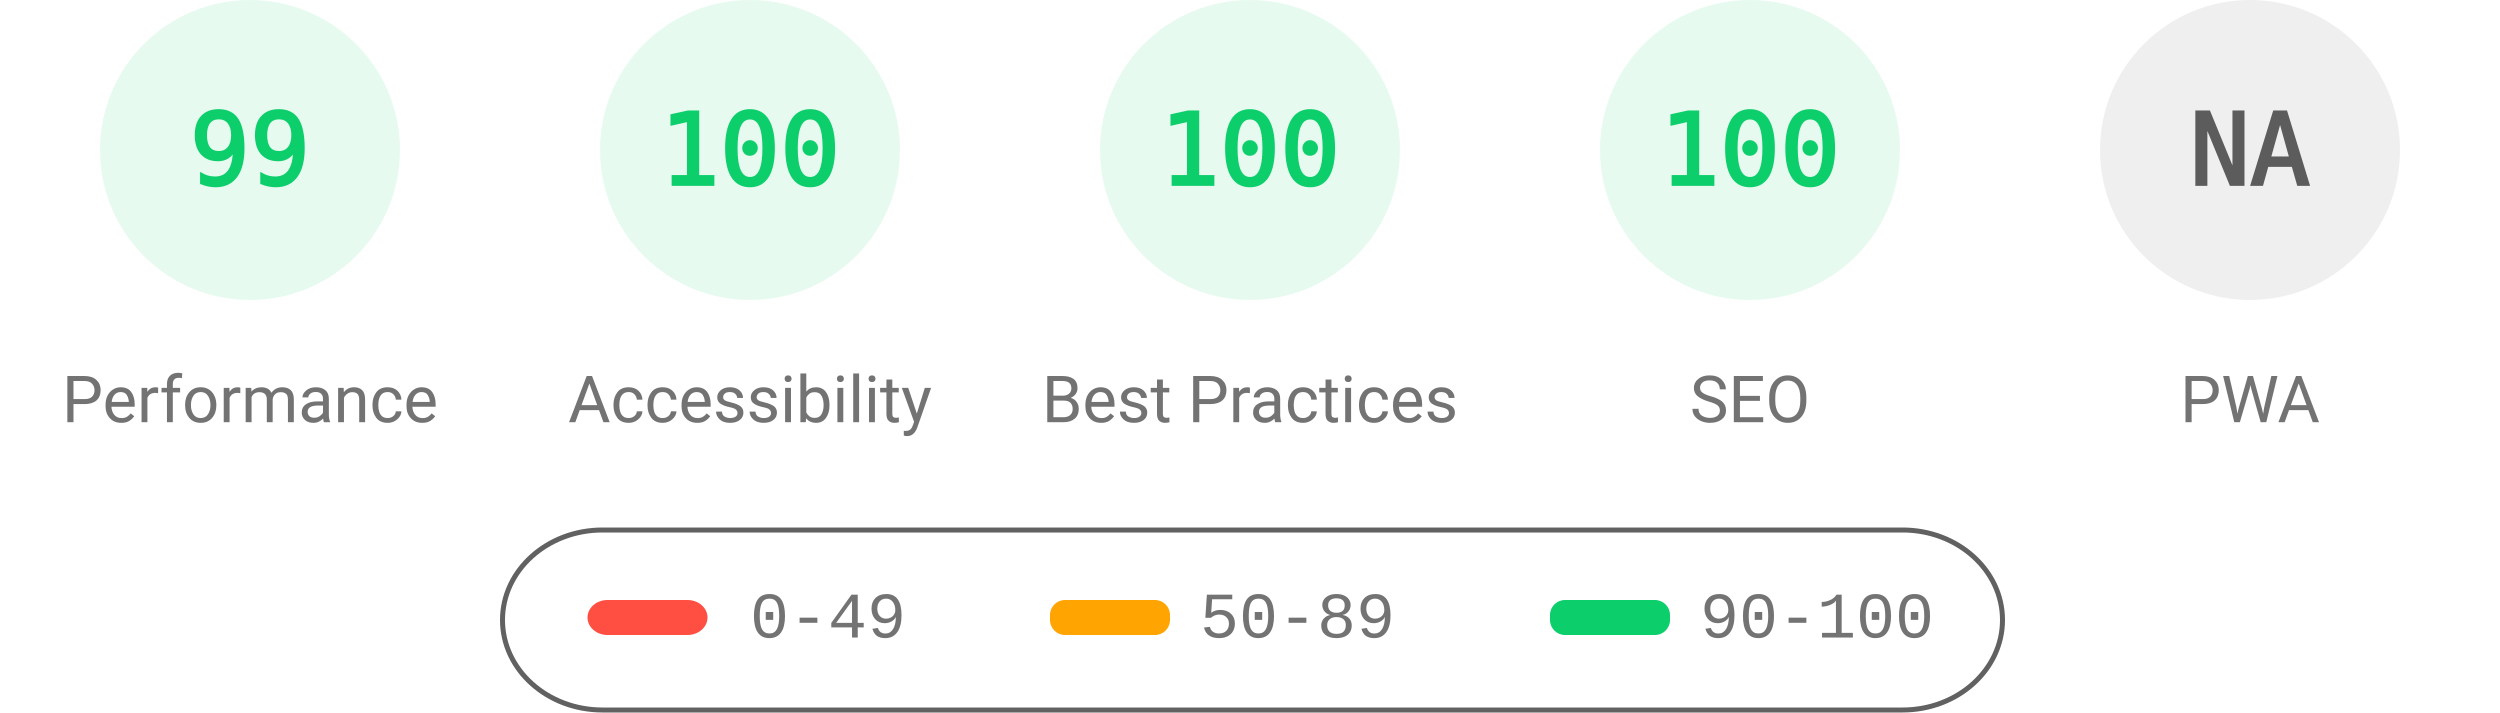
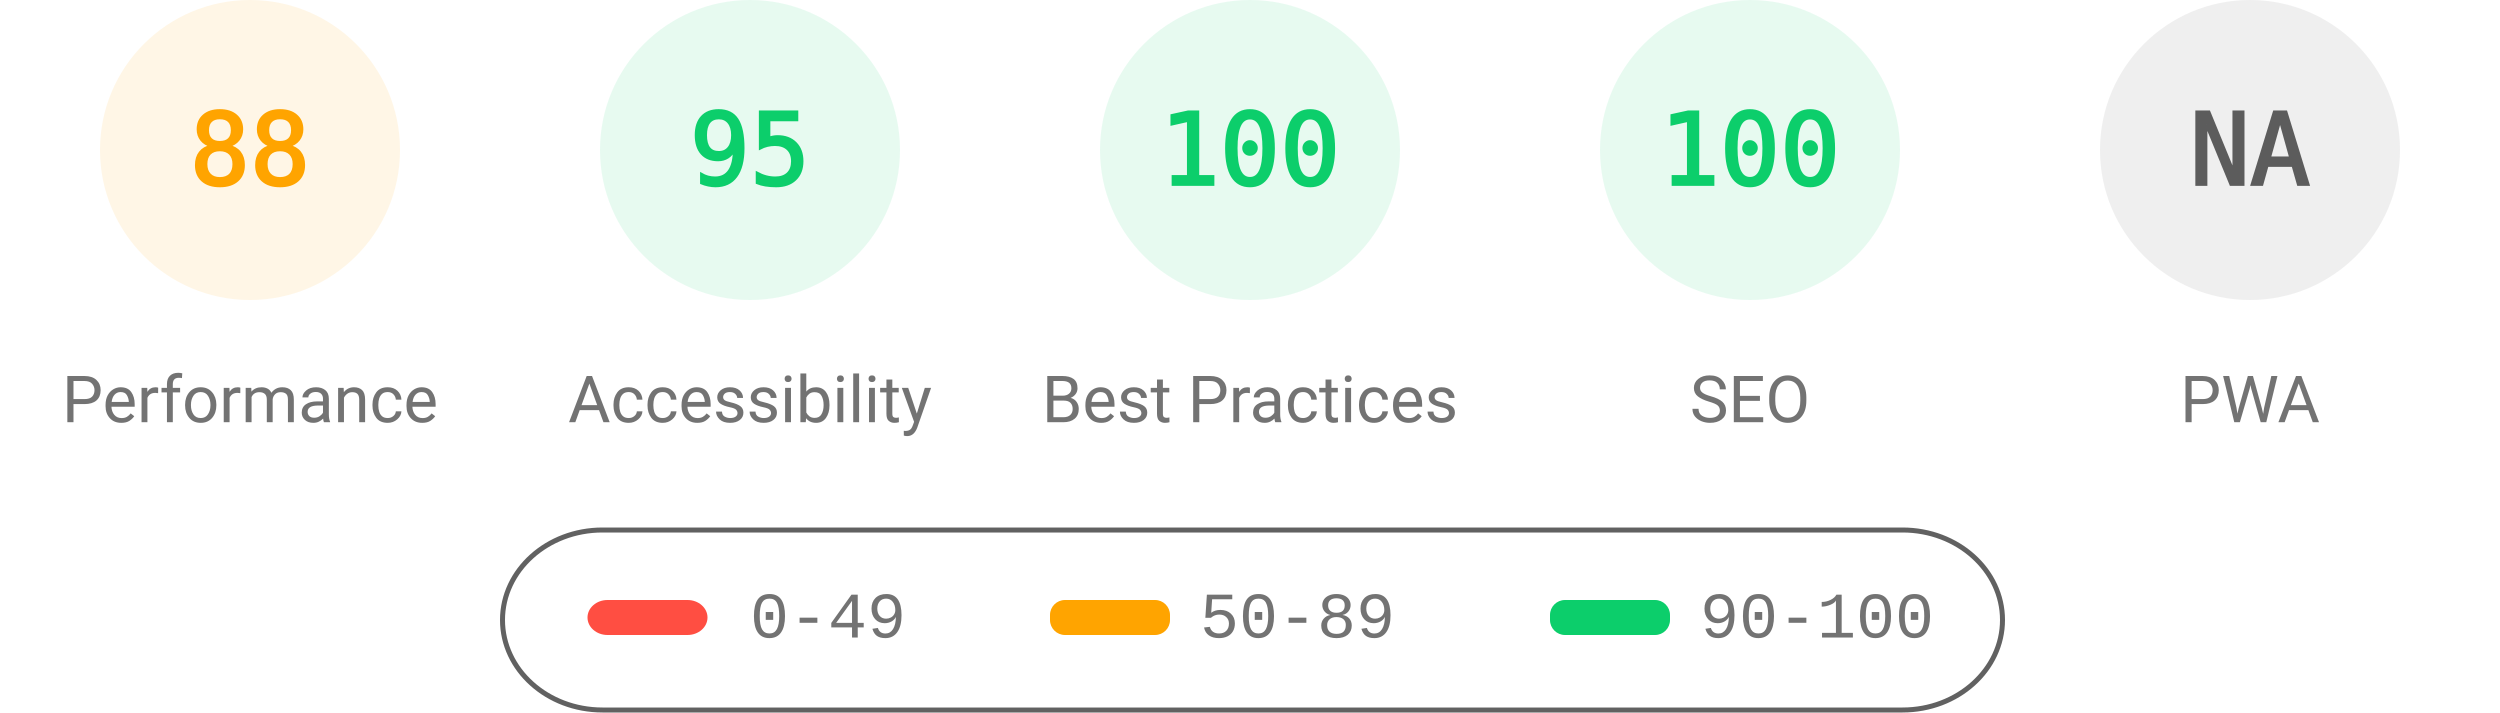
<svg xmlns="http://www.w3.org/2000/svg" fill="none" width="1000" height="285">
  <style>.gauge-base{opacity:.1}.gauge-arc{fill:none;animation-delay:250ms;stroke-linecap:round;transform:rotate(-90deg);transform-origin:100px 60px;animation:load-gauge 1s ease forwards}.guage-text{font-size:40px;font-family:monospace;text-align:center}.guage-red{color:#ff4e42;fill:#ff4e42;stroke:#ff4e42}.guage-orange{color:#ffa400;fill:#ffa400;stroke:#ffa400}.guage-green{color:#0cce6b;fill:#0cce6b;stroke:#0cce6b}.guage-undefined{color:#5c5c5c;fill:#5c5c5c;stroke:#5c5c5c}.guage-title{color:#737373;fill:#737373;stroke:none;font-size:26px;line-height:26px;font-family:Roboto,Halvetica,Arial,sans-serif}@keyframes load-gauge{from{stroke-dasharray:0 352.858}}</style>
-   <svg class="guage-div guage-perf guage-green" viewBox="0 0 200 200" width="200" height="200">
+   <svg class="guage-div guage-perf guage-orange" viewBox="0 0 200 200" width="200" height="200">
    <circle class="gauge-base" r="56" cx="100" cy="60" stroke-width="8" />
-     <circle class="gauge-arc guage-arc-1" r="56" cx="100" cy="60" stroke-width="8" style="stroke-dasharray:348.339,351.858" />
-     <text class="guage-text" x="100" y="60" alignment-baseline="central" dominant-baseline="central" text-anchor="middle">99</text>
+     <circle class="gauge-arc guage-arc-1" r="56" cx="100" cy="60" stroke-width="8" style="stroke-dasharray:309.635,351.858" />
+     <text class="guage-text" x="100" y="60" alignment-baseline="central" dominant-baseline="central" text-anchor="middle">88</text>
    <text class="guage-title" x="100" y="160" alignment-baseline="central" dominant-baseline="central" text-anchor="middle">Performance</text>
  </svg>
  <svg class="guage-div guage-acc guage-green" viewBox="0 0 200 200" width="200" height="200" x="200">
    <circle class="gauge-base" r="56" cx="100" cy="60" stroke-width="8" />
-     <circle class="gauge-arc guage-arc-2" r="56" cx="100" cy="60" stroke-width="8" style="stroke-dasharray:351.858,351.858" />
-     <text class="guage-text" x="100" y="60" alignment-baseline="central" dominant-baseline="central" text-anchor="middle">100</text>
+     <circle class="gauge-arc guage-arc-2" r="56" cx="100" cy="60" stroke-width="8" style="stroke-dasharray:334.265,351.858" />
+     <text class="guage-text" x="100" y="60" alignment-baseline="central" dominant-baseline="central" text-anchor="middle">95</text>
    <text class="guage-title" x="100" y="160" alignment-baseline="central" dominant-baseline="central" text-anchor="middle">Accessibility</text>
  </svg>
  <svg class="guage-div guage-best guage-green" viewBox="0 0 200 200" width="200" height="200" x="400">
    <circle class="gauge-base" r="56" cx="100" cy="60" stroke-width="8" />
    <circle class="gauge-arc guage-arc-3" r="56" cx="100" cy="60" stroke-width="8" style="stroke-dasharray:351.858,351.858" />
    <text class="guage-text" x="100" y="60" alignment-baseline="central" dominant-baseline="central" text-anchor="middle">100</text>
    <text class="guage-title" x="100" y="160" alignment-baseline="central" dominant-baseline="central" text-anchor="middle">Best Practices</text>
  </svg>
  <svg class="guage-div guage-seo guage-green" viewBox="0 0 200 200" width="200" height="200" x="600">
    <circle class="gauge-base" r="56" cx="100" cy="60" stroke-width="8" />
    <circle class="gauge-arc guage-arc-4" r="56" cx="100" cy="60" stroke-width="8" style="stroke-dasharray:351.858,351.858" />
    <text class="guage-text" x="100" y="60" alignment-baseline="central" dominant-baseline="central" text-anchor="middle">100</text>
    <text class="guage-title" x="100" y="160" alignment-baseline="central" dominant-baseline="central" text-anchor="middle">SEO</text>
  </svg>
  <svg class="guage-div guage-pwa guage-undefined" viewBox="0 0 200 200" width="200" height="200" x="800">
    <circle class="gauge-base" r="56" cx="100" cy="60" stroke-width="8" />
-     <circle class="gauge-arc guage-arc-4" r="56" cx="100" cy="60" stroke-width="8" style="stroke-dasharray:351.858,351.858" />
+     <circle class="gauge-arc guage-arc-5" r="56" cx="100" cy="60" stroke-width="8" style="stroke-dasharray:351.858,351.858" />
    <text class="guage-text" x="100" y="60" alignment-baseline="central" dominant-baseline="central" text-anchor="middle">NA</text>
    <text class="guage-title" x="100" y="160" alignment-baseline="central" dominant-baseline="central" text-anchor="middle">PWA</text>
  </svg>
  <svg width="604" height="76" x="200" y="210">
    <path fill="none" id="canvas_background" d="M-1-1h604v80H-1z" />
    <rect fill-opacity="0" stroke="#616161" stroke-width="2" rx="40" id="svg_2" height="72" width="600" y="2" x="1" fill="#000" />
    <rect stroke="#000" rx="8" id="svg_3" height="14" width="48" y="30" x="35" stroke-opacity="null" stroke-width="0" fill="#ff4e42" />
    <rect stroke="#000" rx="6" id="svg_4" height="14" width="48" y="30" x="220" stroke-opacity="null" stroke-width="0" fill="#ffa400" />
    <rect stroke="#000" rx="6" id="svg_5" height="14" width="48" y="30" x="420" stroke-opacity="null" stroke-width="0" fill="#0cce6b" />
    <text xml:space="preserve" text-anchor="start" font-family="'Courier New', Courier, monospace" font-size="26" id="svg_6" y="45" x="100" stroke-opacity="null" stroke-width="0" stroke="#000" fill="#737373">0-49</text>
    <text xml:space="preserve" text-anchor="start" font-family="'Courier New', Courier, monospace" font-size="26" id="svg_7" y="45" x="280" stroke-opacity="null" stroke-width="0" stroke="#000" fill="#737373">50-89</text>
    <text xml:space="preserve" text-anchor="start" font-family="'Courier New', Courier, monospace" font-size="26" id="svg_8" y="45" x="480" stroke-opacity="null" stroke-width="0" stroke="#000" fill="#737373">90-100</text>
  </svg>
</svg>
